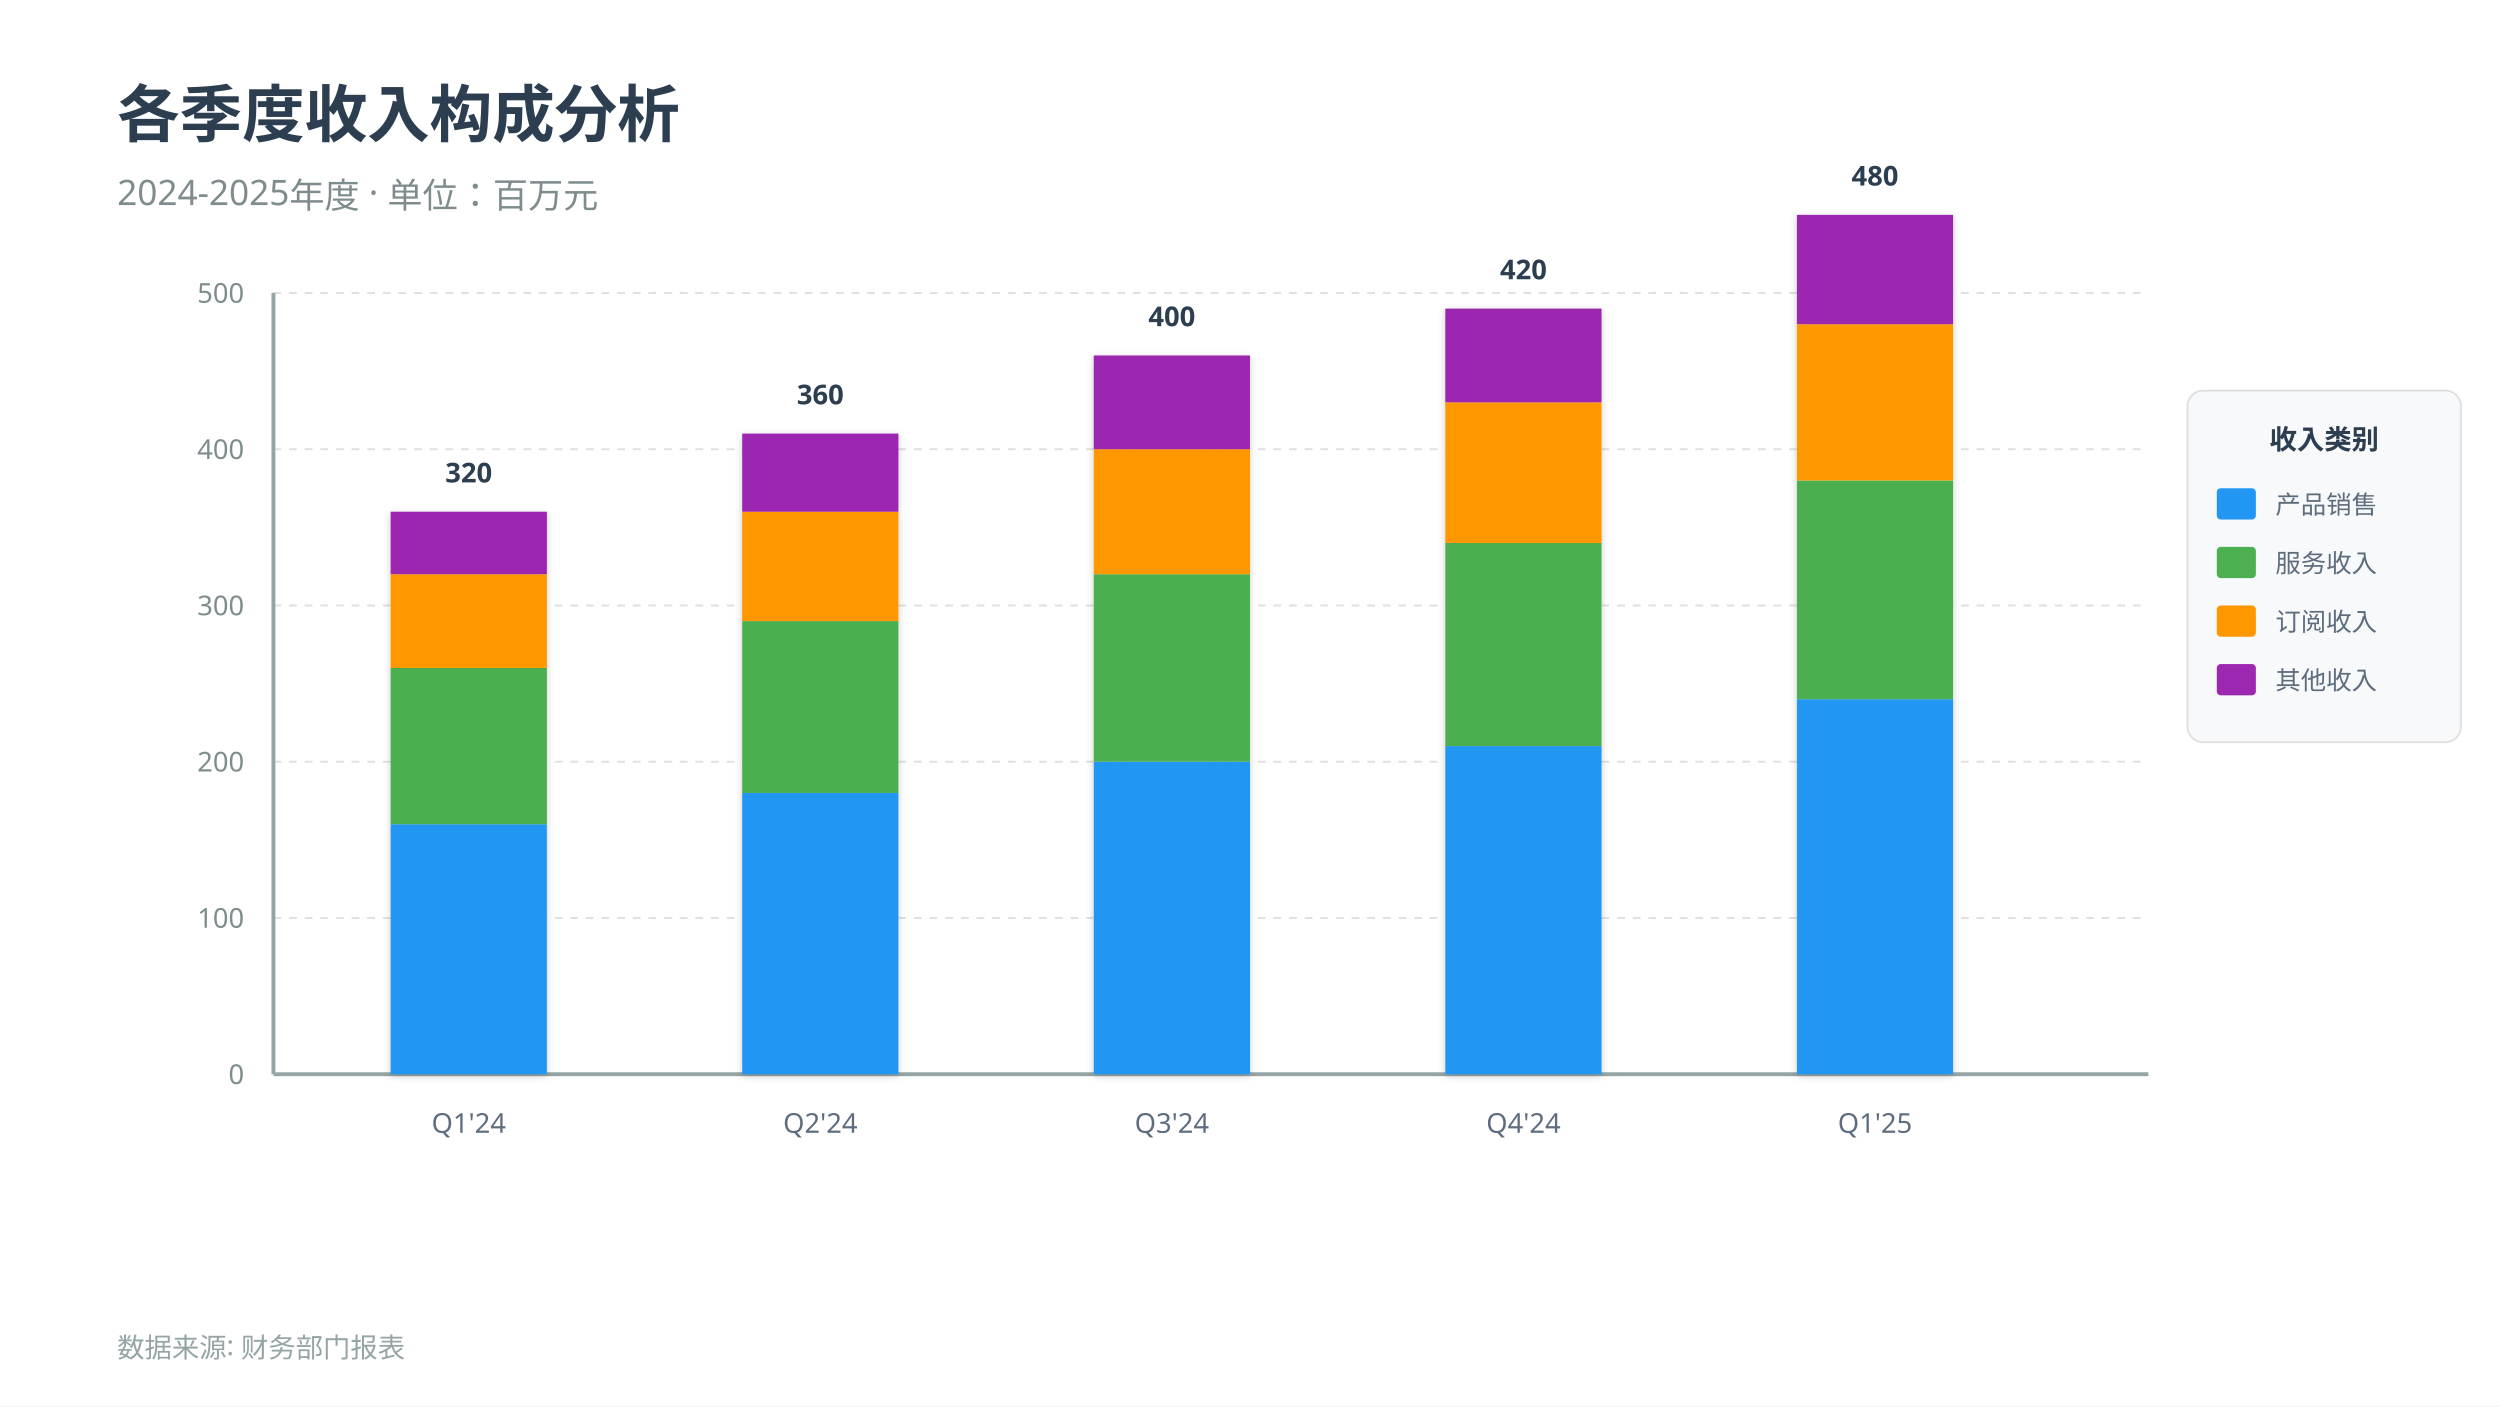
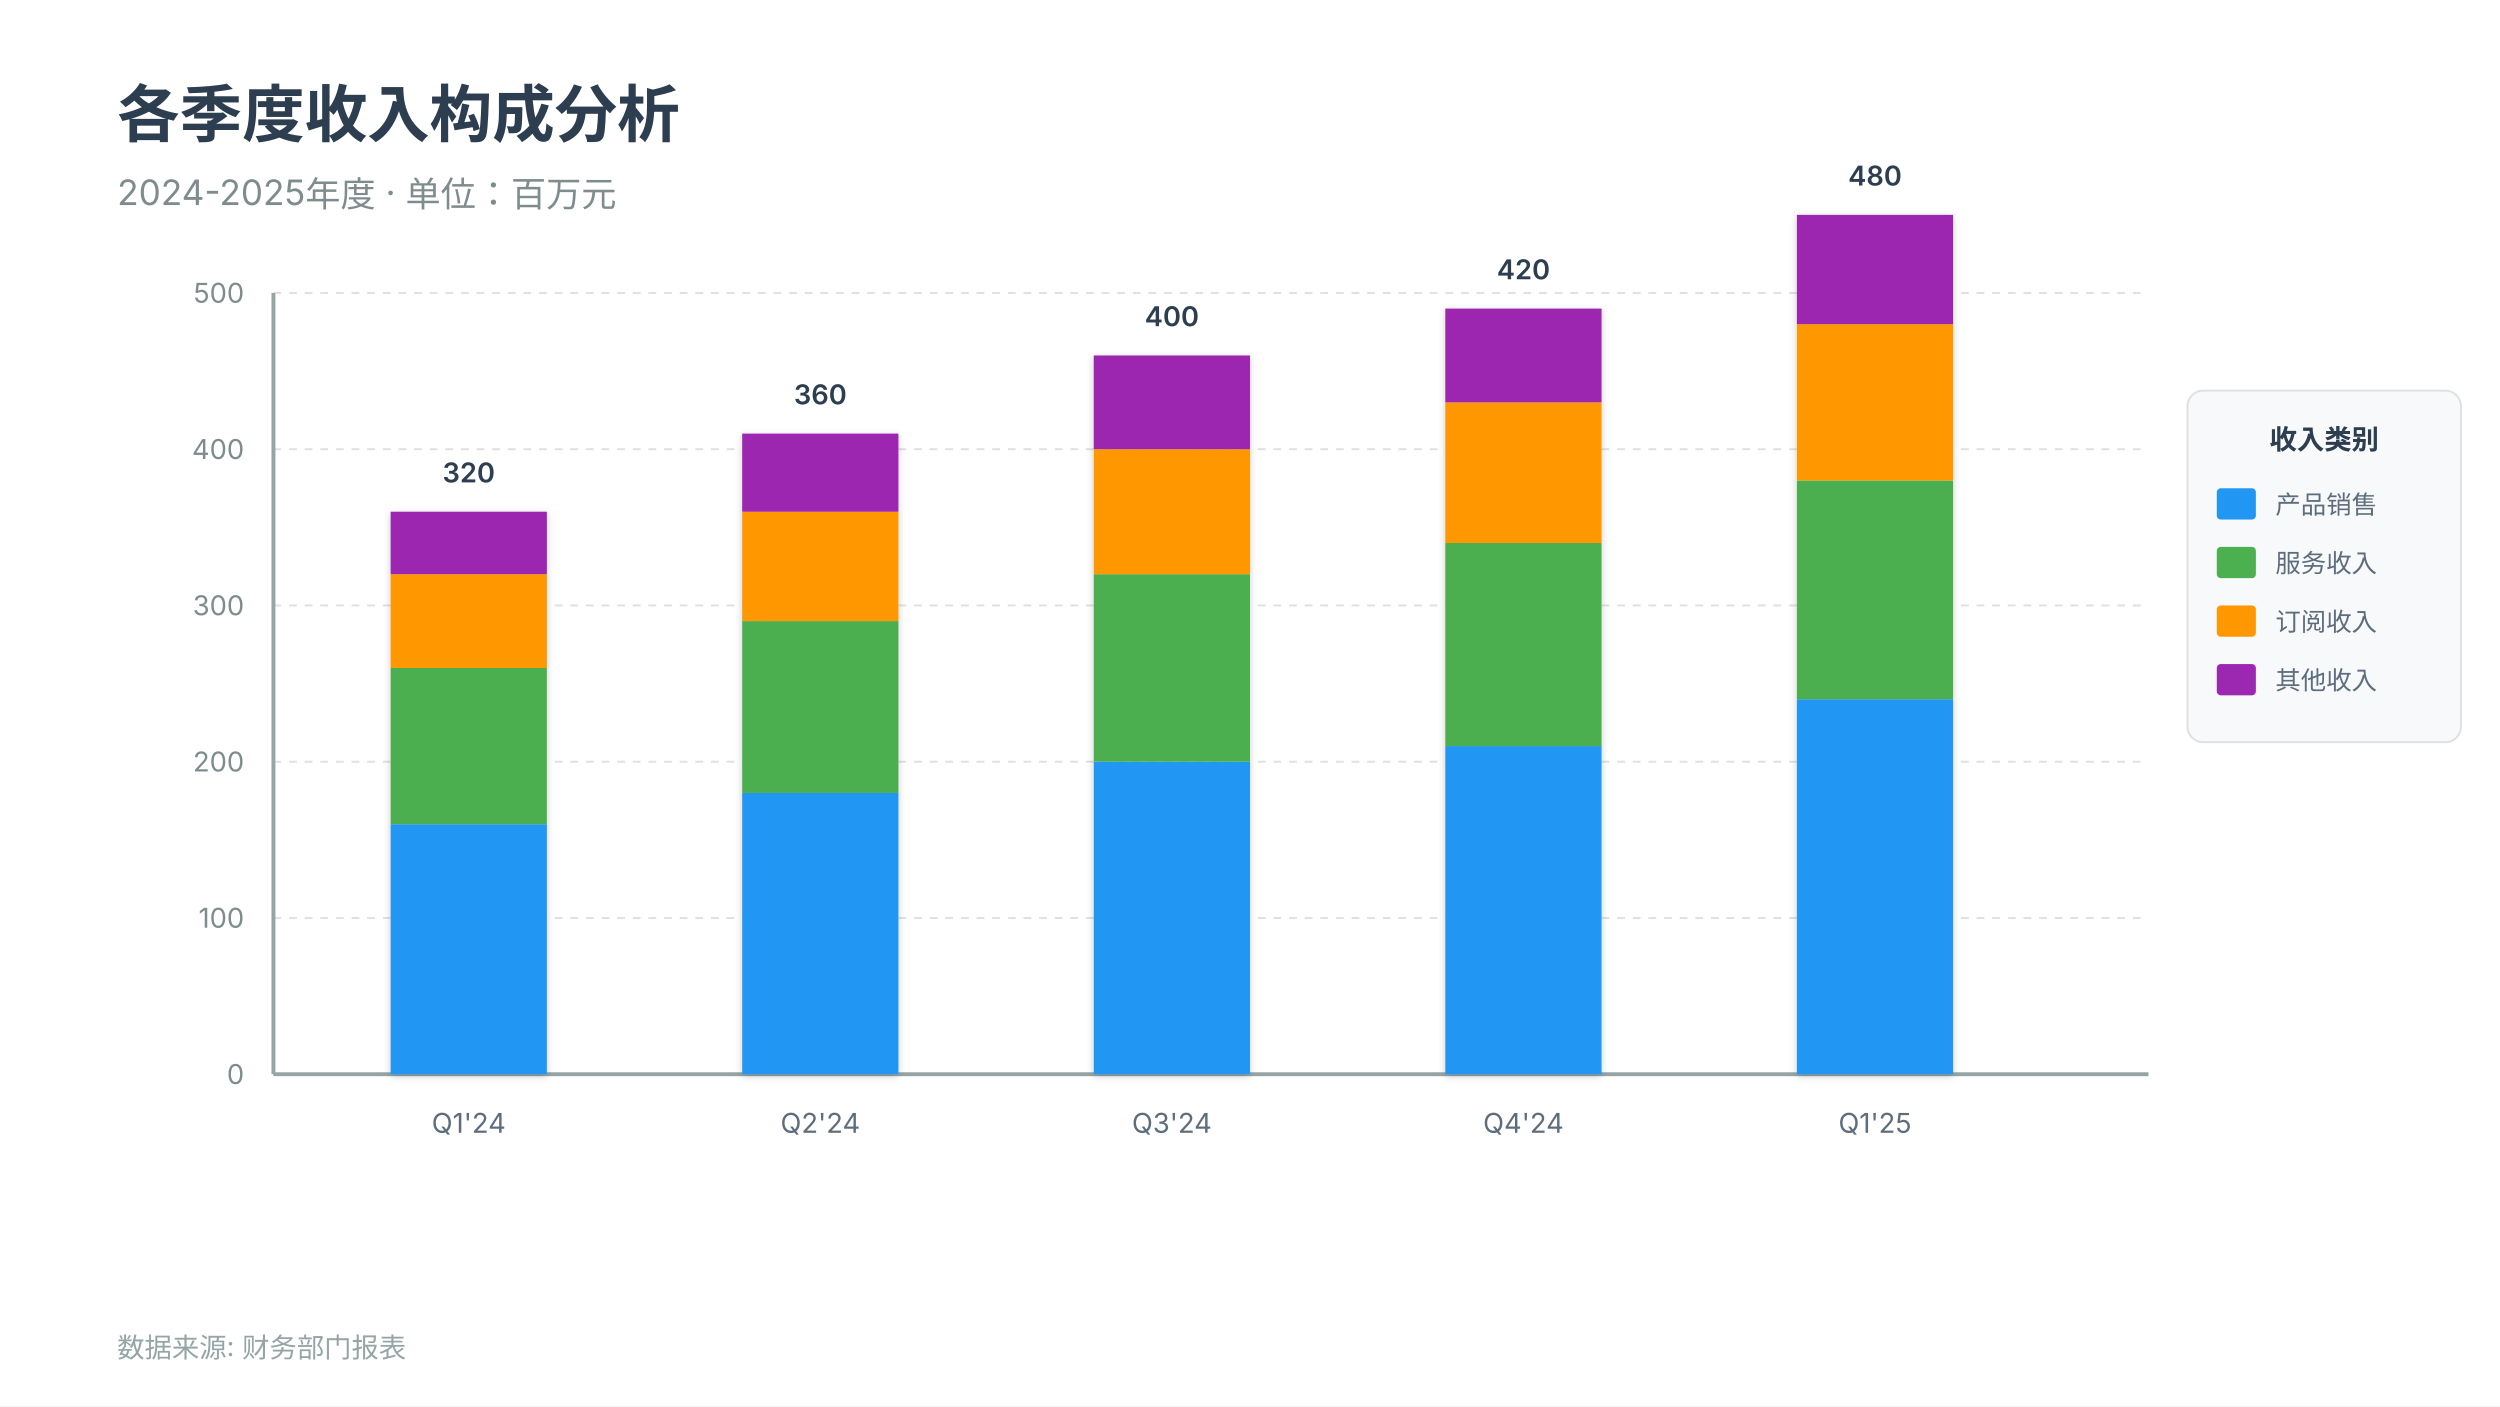
<svg xmlns="http://www.w3.org/2000/svg" viewBox="0 0 1280 720" width="1280" height="720">
  <defs>
    <filter id="stackShadow">
      <feGaussianBlur in="SourceAlpha" stdDeviation="2" />
      <feOffset dx="0" dy="1" />
      <feComponentTransfer>
        <feFuncA type="linear" slope="0.2" />
      </feComponentTransfer>
      <feMerge>
        <feMergeNode />
        <feMergeNode in="SourceGraphic" />
      </feMerge>
    </filter>
  </defs>
  <rect width="1280" height="720" fill="#FFFFFF" />
-   <text x="60" y="70" font-family="思源黑体, Source Han Sans SC" font-size="32" font-weight="bold" fill="#2C3E50">
+   <text x="60" y="70" font-family="-apple-system, BlinkMacSystemFont, 'Segoe UI', sans-serif" font-size="32" font-weight="bold" fill="#2C3E50">
    <tspan>各季度收入构成分析</tspan>
  </text>
-   <text x="60" y="105" font-family="思源黑体, Source Han Sans SC" font-size="18" fill="#7F8C8D">
+   <text x="60" y="105" font-family="-apple-system, BlinkMacSystemFont, 'Segoe UI', sans-serif" font-size="18" fill="#7F8C8D">
    <tspan>2024-2025年度 · 单位：百万元</tspan>
  </text>
  <g id="chartArea">
    <line x1="140" y1="550" x2="1100" y2="550" stroke="#E0E0E0" stroke-width="1" stroke-dasharray="4,4" />
    <line x1="140" y1="470" x2="1100" y2="470" stroke="#E0E0E0" stroke-width="1" stroke-dasharray="4,4" />
    <line x1="140" y1="390" x2="1100" y2="390" stroke="#E0E0E0" stroke-width="1" stroke-dasharray="4,4" />
    <line x1="140" y1="310" x2="1100" y2="310" stroke="#E0E0E0" stroke-width="1" stroke-dasharray="4,4" />
    <line x1="140" y1="230" x2="1100" y2="230" stroke="#E0E0E0" stroke-width="1" stroke-dasharray="4,4" />
    <line x1="140" y1="150" x2="1100" y2="150" stroke="#E0E0E0" stroke-width="1" stroke-dasharray="4,4" />
-     <text x="125" y="555" font-family="思源黑体, Source Han Sans SC" font-size="14" fill="#7F8C8D" text-anchor="end">
+     <text x="125" y="555" font-family="-apple-system, BlinkMacSystemFont, 'Segoe UI', sans-serif" font-size="14" fill="#7F8C8D" text-anchor="end">
      <tspan>0</tspan>
    </text>
-     <text x="125" y="475" font-family="思源黑体, Source Han Sans SC" font-size="14" fill="#7F8C8D" text-anchor="end">
+     <text x="125" y="475" font-family="-apple-system, BlinkMacSystemFont, 'Segoe UI', sans-serif" font-size="14" fill="#7F8C8D" text-anchor="end">
      <tspan>100</tspan>
    </text>
-     <text x="125" y="395" font-family="思源黑体, Source Han Sans SC" font-size="14" fill="#7F8C8D" text-anchor="end">
+     <text x="125" y="395" font-family="-apple-system, BlinkMacSystemFont, 'Segoe UI', sans-serif" font-size="14" fill="#7F8C8D" text-anchor="end">
      <tspan>200</tspan>
    </text>
-     <text x="125" y="315" font-family="思源黑体, Source Han Sans SC" font-size="14" fill="#7F8C8D" text-anchor="end">
+     <text x="125" y="315" font-family="-apple-system, BlinkMacSystemFont, 'Segoe UI', sans-serif" font-size="14" fill="#7F8C8D" text-anchor="end">
      <tspan>300</tspan>
    </text>
-     <text x="125" y="235" font-family="思源黑体, Source Han Sans SC" font-size="14" fill="#7F8C8D" text-anchor="end">
+     <text x="125" y="235" font-family="-apple-system, BlinkMacSystemFont, 'Segoe UI', sans-serif" font-size="14" fill="#7F8C8D" text-anchor="end">
      <tspan>400</tspan>
    </text>
-     <text x="125" y="155" font-family="思源黑体, Source Han Sans SC" font-size="14" fill="#7F8C8D" text-anchor="end">
+     <text x="125" y="155" font-family="-apple-system, BlinkMacSystemFont, 'Segoe UI', sans-serif" font-size="14" fill="#7F8C8D" text-anchor="end">
      <tspan>500</tspan>
    </text>
    <line x1="140" y1="150" x2="140" y2="550" stroke="#95A5A6" stroke-width="2" />
    <line x1="140" y1="550" x2="1100" y2="550" stroke="#95A5A6" stroke-width="2" />
    <g filter="url(#stackShadow)">
      <rect x="200" y="422" width="80" height="128" fill="#2196F3" />
      <rect x="200" y="342" width="80" height="80" fill="#4CAF50" />
      <rect x="200" y="294" width="80" height="48" fill="#FF9800" />
      <rect x="200" y="262" width="80" height="32" fill="#9C27B0" />
    </g>
-     <text x="240" y="580" font-family="思源黑体, Source Han Sans SC" font-size="14" fill="#5D6D7E" text-anchor="middle">
+     <text x="240" y="580" font-family="-apple-system, BlinkMacSystemFont, 'Segoe UI', sans-serif" font-size="14" fill="#5D6D7E" text-anchor="middle">
      <tspan>Q1'24</tspan>
    </text>
-     <text x="240" y="247" font-family="思源黑体, Source Han Sans SC" font-size="14" font-weight="600" fill="#2C3E50" text-anchor="middle">
+     <text x="240" y="247" font-family="-apple-system, BlinkMacSystemFont, 'Segoe UI', sans-serif" font-size="14" font-weight="600" fill="#2C3E50" text-anchor="middle">
      <tspan>320</tspan>
    </text>
    <g filter="url(#stackShadow)">
      <rect x="380" y="406" width="80" height="144" fill="#2196F3" />
      <rect x="380" y="318" width="80" height="88" fill="#4CAF50" />
      <rect x="380" y="262" width="80" height="56" fill="#FF9800" />
      <rect x="380" y="222" width="80" height="40" fill="#9C27B0" />
    </g>
-     <text x="420" y="580" font-family="思源黑体, Source Han Sans SC" font-size="14" fill="#5D6D7E" text-anchor="middle">
+     <text x="420" y="580" font-family="-apple-system, BlinkMacSystemFont, 'Segoe UI', sans-serif" font-size="14" fill="#5D6D7E" text-anchor="middle">
      <tspan>Q2'24</tspan>
    </text>
-     <text x="420" y="207" font-family="思源黑体, Source Han Sans SC" font-size="14" font-weight="600" fill="#2C3E50" text-anchor="middle">
+     <text x="420" y="207" font-family="-apple-system, BlinkMacSystemFont, 'Segoe UI', sans-serif" font-size="14" font-weight="600" fill="#2C3E50" text-anchor="middle">
      <tspan>360</tspan>
    </text>
    <g filter="url(#stackShadow)">
      <rect x="560" y="390" width="80" height="160" fill="#2196F3" />
      <rect x="560" y="294" width="80" height="96" fill="#4CAF50" />
      <rect x="560" y="230" width="80" height="64" fill="#FF9800" />
      <rect x="560" y="182" width="80" height="48" fill="#9C27B0" />
    </g>
-     <text x="600" y="580" font-family="思源黑体, Source Han Sans SC" font-size="14" fill="#5D6D7E" text-anchor="middle">
+     <text x="600" y="580" font-family="-apple-system, BlinkMacSystemFont, 'Segoe UI', sans-serif" font-size="14" fill="#5D6D7E" text-anchor="middle">
      <tspan>Q3'24</tspan>
    </text>
-     <text x="600" y="167" font-family="思源黑体, Source Han Sans SC" font-size="14" font-weight="600" fill="#2C3E50" text-anchor="middle">
+     <text x="600" y="167" font-family="-apple-system, BlinkMacSystemFont, 'Segoe UI', sans-serif" font-size="14" font-weight="600" fill="#2C3E50" text-anchor="middle">
      <tspan>400</tspan>
    </text>
    <g filter="url(#stackShadow)">
      <rect x="740" y="382" width="80" height="168" fill="#2196F3" />
      <rect x="740" y="278" width="80" height="104" fill="#4CAF50" />
      <rect x="740" y="206" width="80" height="72" fill="#FF9800" />
      <rect x="740" y="158" width="80" height="48" fill="#9C27B0" />
    </g>
-     <text x="780" y="580" font-family="思源黑体, Source Han Sans SC" font-size="14" fill="#5D6D7E" text-anchor="middle">
+     <text x="780" y="580" font-family="-apple-system, BlinkMacSystemFont, 'Segoe UI', sans-serif" font-size="14" fill="#5D6D7E" text-anchor="middle">
      <tspan>Q4'24</tspan>
    </text>
-     <text x="780" y="143" font-family="思源黑体, Source Han Sans SC" font-size="14" font-weight="600" fill="#2C3E50" text-anchor="middle">
+     <text x="780" y="143" font-family="-apple-system, BlinkMacSystemFont, 'Segoe UI', sans-serif" font-size="14" font-weight="600" fill="#2C3E50" text-anchor="middle">
      <tspan>420</tspan>
    </text>
    <g filter="url(#stackShadow)">
      <rect x="920" y="358" width="80" height="192" fill="#2196F3" />
      <rect x="920" y="246" width="80" height="112" fill="#4CAF50" />
      <rect x="920" y="166" width="80" height="80" fill="#FF9800" />
      <rect x="920" y="110" width="80" height="56" fill="#9C27B0" />
    </g>
-     <text x="960" y="580" font-family="思源黑体, Source Han Sans SC" font-size="14" fill="#5D6D7E" text-anchor="middle">
+     <text x="960" y="580" font-family="-apple-system, BlinkMacSystemFont, 'Segoe UI', sans-serif" font-size="14" fill="#5D6D7E" text-anchor="middle">
      <tspan>Q1'25</tspan>
    </text>
-     <text x="960" y="95" font-family="思源黑体, Source Han Sans SC" font-size="14" font-weight="600" fill="#2C3E50" text-anchor="middle">
+     <text x="960" y="95" font-family="-apple-system, BlinkMacSystemFont, 'Segoe UI', sans-serif" font-size="14" font-weight="600" fill="#2C3E50" text-anchor="middle">
      <tspan>480</tspan>
    </text>
  </g>
  <g id="legend" transform="translate(1120, 200)">
    <rect x="0" y="0" width="140" height="180" rx="8" fill="#F8F9FA" stroke="#E0E0E0" stroke-width="1" />
-     <text x="70" y="30" font-family="思源黑体, Source Han Sans SC" font-size="14" font-weight="600" fill="#2C3E50" text-anchor="middle">
+     <text x="70" y="30" font-family="-apple-system, BlinkMacSystemFont, 'Segoe UI', sans-serif" font-size="14" font-weight="600" fill="#2C3E50" text-anchor="middle">
      <tspan>收入类别</tspan>
    </text>
    <rect x="15" y="50" width="20" height="16" rx="2" fill="#2196F3" />
-     <text x="45" y="63" font-family="思源黑体, Source Han Sans SC" font-size="13" fill="#5D6D7E">
+     <text x="45" y="63" font-family="-apple-system, BlinkMacSystemFont, 'Segoe UI', sans-serif" font-size="13" fill="#5D6D7E">
      <tspan>产品销售</tspan>
    </text>
    <rect x="15" y="80" width="20" height="16" rx="2" fill="#4CAF50" />
-     <text x="45" y="93" font-family="思源黑体, Source Han Sans SC" font-size="13" fill="#5D6D7E">
+     <text x="45" y="93" font-family="-apple-system, BlinkMacSystemFont, 'Segoe UI', sans-serif" font-size="13" fill="#5D6D7E">
      <tspan>服务收入</tspan>
    </text>
    <rect x="15" y="110" width="20" height="16" rx="2" fill="#FF9800" />
-     <text x="45" y="123" font-family="思源黑体, Source Han Sans SC" font-size="13" fill="#5D6D7E">
+     <text x="45" y="123" font-family="-apple-system, BlinkMacSystemFont, 'Segoe UI', sans-serif" font-size="13" fill="#5D6D7E">
      <tspan>订阅收入</tspan>
    </text>
    <rect x="15" y="140" width="20" height="16" rx="2" fill="#9C27B0" />
-     <text x="45" y="153" font-family="思源黑体, Source Han Sans SC" font-size="13" fill="#5D6D7E">
+     <text x="45" y="153" font-family="-apple-system, BlinkMacSystemFont, 'Segoe UI', sans-serif" font-size="13" fill="#5D6D7E">
      <tspan>其他收入</tspan>
    </text>
  </g>
-   <text x="60" y="695" font-family="思源黑体, Source Han Sans SC" font-size="14" fill="#95A5A6">
+   <text x="60" y="695" font-family="-apple-system, BlinkMacSystemFont, 'Segoe UI', sans-serif" font-size="14" fill="#95A5A6">
    <tspan>数据来源: 财务部门报表</tspan>
  </text>
</svg>
